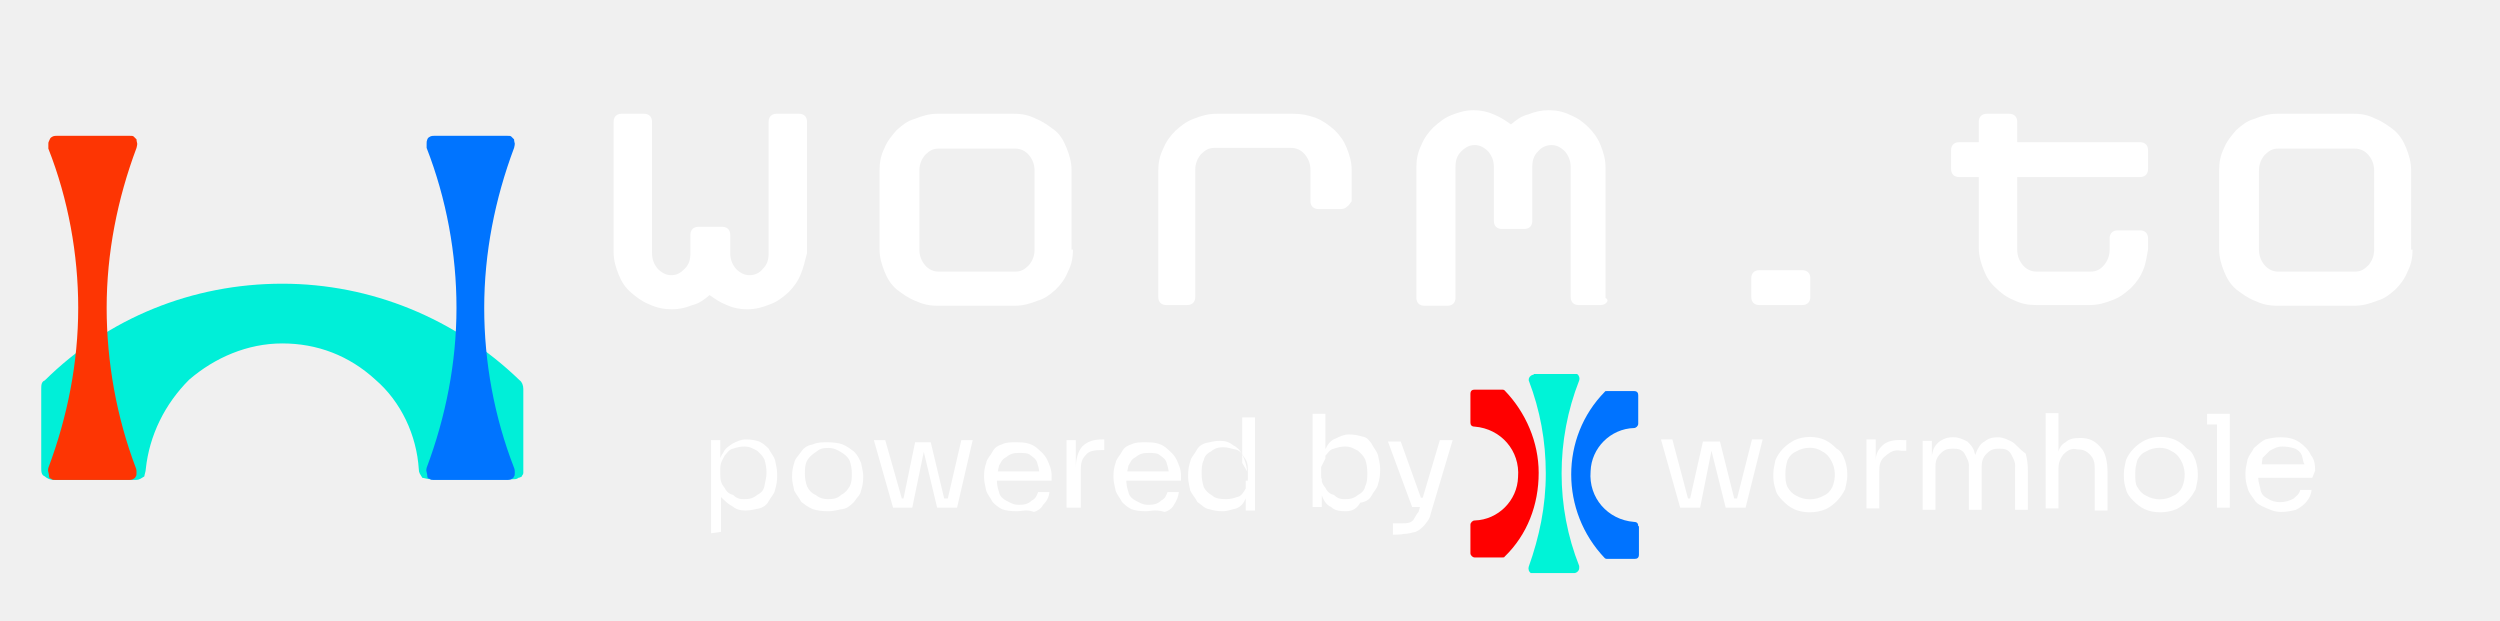
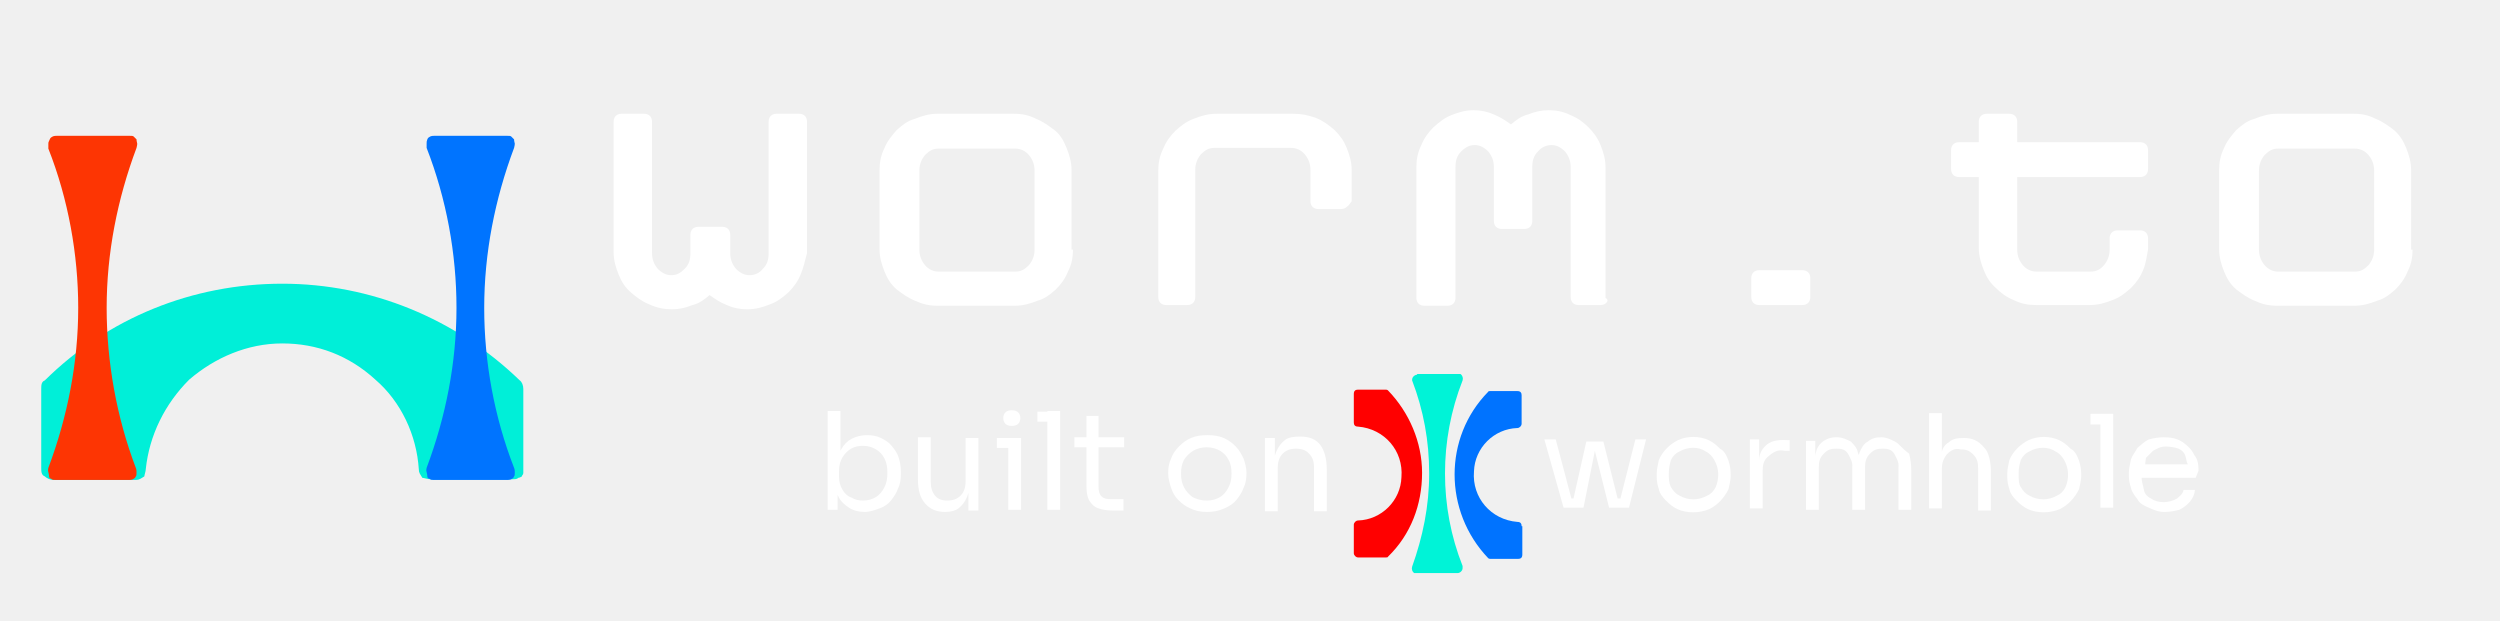
<svg xmlns="http://www.w3.org/2000/svg" version="1.1" id="Layer_1" x="0px" y="0px" viewBox="0 0 351.6 87.2" style="enable-background:new 0 0 351.6 87.2;" xml:space="preserve">
  <style type="text/css">
	.st0{fill:#00EFD8;}
	.st1{fill:#FD3503;}
	.st2{fill:#0074FF;}
- 	.st3{fill:#FFFFFF;}
- 	.st4{fill:#FF0000;}
- 	.st5{fill:#0073FF;}
- 	.st6{fill:#00F3D7;}
- 	.st7{enable-background:new    ;}
+ 	.st3{enable-background:new    ;}
+ 	.st4{fill:#FFFFFF;}
+ 	.st5{fill:#FF0000;}
+ 	.st6{fill:#0073FF;}
+ 	.st7{fill:#00F3D7;}
</style>
  <g>
    <path class="st0" d="M39.7,39.9c-12.6,0-24.5,4.8-33.4,13.6c-0.5,0.2-0.5,0.7-0.5,1.2v11.1c0,0.5,0,1,0.5,1.2   c0.2,0.2,0.7,0.5,1.2,0.5h11.6c0.5,0,0.7-0.2,1.2-0.5c0-0.2,0.2-0.7,0.2-1c0.5-4.8,2.7-9.2,6.1-12.6c3.6-3.1,8.2-5.1,13.1-5.1   s9.4,1.7,13.1,5.1c3.6,3.1,5.8,7.8,6.1,12.6c0,0.5,0.2,0.7,0.5,1.2c0.2,0,0.7,0.2,1.2,0.2h11.6c0.2,0,0.5,0,0.7-0.2   c0.2,0,0.5-0.2,0.5-0.2c0-0.2,0.2-0.2,0.2-0.5s0-0.5,0-0.7V54.7c0-0.5-0.2-1-0.5-1.2C64.1,44.8,52.2,39.9,39.7,39.9z" />
    <path class="st1" d="M8,19.1c-0.1,0-0.4,0-0.6,0.1c-0.1,0.1-0.3,0.1-0.4,0.4C6.8,20,6.8,20,6.8,20.3c0,0.1,0,0.4,0,0.6   C9.6,28,11,35.8,11,43.3c0,7.7-1.5,15.3-4.2,22.5c0,0.1-0.1,0.3,0,0.6c0,0.1,0.1,0.3,0.1,0.6c0,0.3,0.3,0.3,0.4,0.4   s0.3,0.1,0.6,0.1h10.2c0.1,0,0.4,0,0.6-0.1c0.1-0.1,0.3-0.1,0.4-0.4c0.1-0.1,0.1-0.3,0.1-0.6c0-0.1,0-0.4-0.1-0.6   C16.4,58.7,15,50.9,15,43.3c0-7.7,1.5-15.3,4.2-22.5c0-0.1,0.1-0.3,0.1-0.6c0-0.1-0.1-0.3-0.1-0.6c-0.1-0.1-0.3-0.3-0.4-0.4   s-0.3-0.1-0.6-0.1C18.2,19.1,8,19.1,8,19.1z" />
    <path class="st2" d="M61.1,19.1c-0.1,0-0.4,0-0.6,0.1c-0.1,0.1-0.3,0.1-0.4,0.4C60,19.9,60,19.9,60,20.2c0,0.1,0,0.4,0,0.6   c2.8,7.2,4.2,14.9,4.2,22.5c0,7.7-1.5,15.3-4.2,22.5c0,0.1-0.1,0.3,0,0.6c0,0.1,0.1,0.3,0.1,0.6c0,0.3,0.3,0.3,0.4,0.4   c0.1,0.1,0.3,0.1,0.6,0.1h10.2c0.1,0,0.4,0,0.6-0.1c0.1-0.1,0.3-0.1,0.4-0.4c0.1-0.1,0.1-0.3,0.1-0.6c0-0.1,0-0.4-0.1-0.6   c-2.8-7.2-4.2-14.9-4.2-22.5c0-7.7,1.5-15.3,4.2-22.5c0-0.1,0.1-0.3,0.1-0.6c0-0.1-0.1-0.3-0.1-0.6c-0.1-0.1-0.3-0.3-0.4-0.4   s-0.3-0.1-0.6-0.1C71.3,19.1,61.1,19.1,61.1,19.1z" />
  </g>
  <g>
+     <g class="st3">
+       <path class="st4" d="M112.6,38.6c-0.4,1-1,1.8-1.7,2.5c-0.8,0.7-1.5,1.3-2.6,1.7c-1,0.4-2,0.7-3.2,0.7c-1.1,0-2-0.2-2.9-0.6    c-1-0.4-1.7-0.9-2.4-1.4c-0.7,0.6-1.5,1.2-2.4,1.4c-1,0.4-1.9,0.6-2.9,0.6c-1.1,0-2.1-0.2-3.2-0.7c-1-0.4-1.8-1-2.6-1.7    c-0.8-0.7-1.3-1.5-1.7-2.5c-0.4-1-0.7-2-0.7-3.1V17.1c0-0.3,0.1-0.6,0.3-0.8c0.2-0.2,0.5-0.3,0.8-0.3h3.2c0.3,0,0.6,0.1,0.8,0.3    c0.2,0.2,0.3,0.5,0.3,0.8v18.5c0,0.9,0.3,1.6,0.8,2.2c0.6,0.6,1.2,0.9,1.9,0.9c0.8,0,1.3-0.3,1.9-0.9s0.8-1.3,0.8-2.2V33    c0-0.3,0.1-0.6,0.3-0.8c0.2-0.2,0.5-0.3,0.8-0.3h3.4c0.3,0,0.6,0.1,0.8,0.3c0.2,0.2,0.3,0.5,0.3,0.8v2.6c0,0.9,0.3,1.6,0.8,2.2    c0.6,0.6,1.2,0.9,1.9,0.9c0.8,0,1.4-0.3,1.9-0.9c0.6-0.6,0.8-1.3,0.8-2.2V17.1c0-0.3,0.1-0.6,0.3-0.8c0.2-0.2,0.5-0.3,0.8-0.3h3.2    c0.3,0,0.6,0.1,0.8,0.3c0.2,0.2,0.3,0.5,0.3,0.8v18.5C113.2,36.7,113,37.7,112.6,38.6z" />
+       <path class="st4" d="M150.9,35.1c0,1.2-0.2,2.1-0.7,3.1c-0.4,1-1,1.8-1.7,2.5c-0.8,0.7-1.5,1.3-2.6,1.6c-1,0.4-2,0.7-3.2,0.7    h-10.8c-1.2,0-2.1-0.2-3.2-0.7c-1-0.4-1.8-1-2.6-1.6c-0.8-0.7-1.3-1.5-1.7-2.5c-0.4-1-0.7-2-0.7-3.1V23.9c0-1.1,0.2-2.1,0.7-3.1    c0.4-1,1.1-1.8,1.7-2.5c0.8-0.7,1.5-1.3,2.6-1.6c1-0.4,2-0.7,3.1-0.7h10.8c1.2,0,2.1,0.2,3.1,0.7c1,0.4,1.8,1,2.6,1.6    s1.3,1.5,1.7,2.5s0.7,2,0.7,3.1V24v11.1H150.9z M145.5,24c0-0.9-0.3-1.6-0.8-2.2s-1.2-0.9-1.9-0.9H132c-0.8,0-1.3,0.3-1.9,0.9    c-0.5,0.6-0.8,1.3-0.8,2.2v11.1c0,0.9,0.3,1.6,0.8,2.2c0.5,0.6,1.2,0.9,1.9,0.9h10.8c0.8,0,1.3-0.3,1.9-0.9    c0.5-0.6,0.8-1.3,0.8-2.2V24z" />
+       <path class="st4" d="M189.4,29.1c-0.2,0.2-0.5,0.3-0.8,0.3h-3.2c-0.3,0-0.6-0.1-0.8-0.3c-0.2-0.2-0.3-0.5-0.3-0.8v-4.4    c0-0.9-0.3-1.6-0.8-2.2s-1.2-0.9-1.9-0.9h-10.8c-0.8,0-1.3,0.3-1.9,0.9c-0.5,0.6-0.8,1.3-0.8,2.2v17.9c0,0.3-0.1,0.6-0.3,0.8    s-0.5,0.3-0.8,0.3h-3c-0.3,0-0.6-0.1-0.8-0.3s-0.3-0.5-0.3-0.8V24c0-1.1,0.2-2.1,0.7-3.1c0.4-1,1-1.8,1.7-2.5    c0.8-0.7,1.5-1.3,2.6-1.7c1-0.4,2-0.7,3.2-0.7h10.8c1.2,0,2.1,0.2,3.2,0.6c1,0.4,1.8,1,2.6,1.7c0.8,0.8,1.3,1.5,1.7,2.5    s0.7,2,0.7,3.1v4.4C189.8,28.7,189.7,28.9,189.4,29.1z" />
+       <path class="st4" d="M225.9,42.6c-0.2,0.2-0.5,0.3-0.8,0.3H222c-0.3,0-0.6-0.1-0.8-0.3s-0.3-0.5-0.3-0.8V23.5    c0-0.9-0.3-1.6-0.8-2.2c-0.6-0.6-1.2-0.9-1.9-0.9s-1.4,0.3-1.9,0.9c-0.6,0.6-0.8,1.3-0.8,2.2v7.6c0,0.3-0.1,0.6-0.3,0.8    s-0.5,0.3-0.8,0.3h-3.2c-0.3,0-0.6-0.1-0.8-0.3s-0.3-0.5-0.3-0.8v-7.6c0-0.9-0.3-1.6-0.8-2.2c-0.6-0.6-1.2-0.9-1.9-0.9    s-1.3,0.3-1.9,0.9c-0.6,0.6-0.8,1.3-0.8,2.2v18.4c0,0.3-0.1,0.6-0.3,0.8s-0.5,0.3-0.8,0.3h-3.3c-0.3,0-0.6-0.1-0.8-0.3    s-0.3-0.5-0.3-0.8V23.5c0-1.1,0.2-2.1,0.7-3.1c0.4-1,1-1.8,1.7-2.5c0.8-0.7,1.5-1.3,2.5-1.7c1-0.4,2-0.7,3.1-0.7s2,0.2,2.9,0.6    c1,0.4,1.7,0.9,2.4,1.4c0.7-0.6,1.5-1.2,2.4-1.4c1-0.4,1.9-0.6,2.9-0.6c1.1,0,2.1,0.2,3.1,0.7c1,0.4,1.8,1,2.5,1.7    s1.3,1.5,1.7,2.5s0.7,2,0.7,3.1v18.4C226.2,42.1,226.1,42.4,225.9,42.6z" />
+       <path class="st4" d="M254.3,42.6c-0.2,0.2-0.5,0.3-0.8,0.3h-6.1c-0.3,0-0.6-0.1-0.8-0.3s-0.3-0.5-0.3-0.8v-2.7    c0-0.3,0.1-0.6,0.3-0.8s0.5-0.3,0.8-0.3h6.1c0.3,0,0.6,0.1,0.8,0.3s0.3,0.5,0.3,0.8v2.7C254.6,42.1,254.5,42.4,254.3,42.6z" />
+       <path class="st4" d="M301.4,38c-0.4,1-1,1.8-1.7,2.5c-0.8,0.7-1.5,1.3-2.6,1.7c-1,0.4-2,0.7-3.2,0.7h-7.6c-1.1,0-2.1-0.2-3.1-0.7    c-1-0.4-1.8-1-2.5-1.7c-0.8-0.7-1.3-1.5-1.7-2.5c-0.4-1-0.7-2-0.7-3.1v-10h-2.8c-0.3,0-0.6-0.1-0.8-0.3s-0.3-0.5-0.3-0.8v-2.7    c0-0.3,0.1-0.6,0.3-0.8c0.2-0.2,0.5-0.3,0.8-0.3h2.8v-2.9c0-0.3,0.1-0.6,0.3-0.8c0.2-0.2,0.5-0.3,0.8-0.3h3.2    c0.3,0,0.6,0.1,0.8,0.3c0.2,0.2,0.3,0.5,0.3,0.8V20H301c0.3,0,0.6,0.1,0.8,0.3c0.2,0.2,0.3,0.5,0.3,0.8v2.7c0,0.3-0.1,0.6-0.3,0.8    c-0.2,0.2-0.5,0.3-0.8,0.3h-17.3v10.2c0,0.9,0.3,1.6,0.8,2.2s1.2,0.9,1.9,0.9h7.6c0.8,0,1.4-0.3,1.9-0.9c0.5-0.6,0.8-1.3,0.8-2.2    v-1.6c0-0.3,0.1-0.6,0.3-0.8s0.5-0.3,0.8-0.3h3.2c0.3,0,0.6,0.1,0.8,0.3c0.2,0.2,0.3,0.5,0.3,0.8v1.6    C301.9,36.1,301.8,37.1,301.4,38z" />
+       <path class="st4" d="M339.3,35.1c0,1.2-0.2,2.1-0.7,3.1c-0.4,1-1,1.8-1.7,2.5c-0.8,0.7-1.5,1.3-2.6,1.6c-1,0.4-2,0.7-3.2,0.7    h-10.8c-1.2,0-2.1-0.2-3.2-0.7c-1-0.4-1.8-1-2.6-1.6c-0.8-0.7-1.3-1.5-1.7-2.5c-0.4-1-0.7-2-0.7-3.1V23.9c0-1.1,0.2-2.1,0.7-3.1    c0.4-1,1.1-1.8,1.7-2.5c0.8-0.7,1.5-1.3,2.6-1.6c1-0.4,2-0.7,3.1-0.7H331c1.2,0,2.1,0.2,3.1,0.7c1,0.4,1.8,1,2.6,1.6    c0.8,0.7,1.3,1.5,1.7,2.5c0.4,1,0.7,2,0.7,3.1V24v11.1H339.3z M333.9,24c0-0.9-0.3-1.6-0.8-2.2s-1.2-0.9-1.9-0.9h-10.8    c-0.8,0-1.3,0.3-1.9,0.9c-0.5,0.6-0.8,1.3-0.8,2.2v11.1c0,0.9,0.3,1.6,0.8,2.2c0.5,0.6,1.2,0.9,1.9,0.9h10.8    c0.8,0,1.3-0.3,1.9-0.9c0.5-0.6,0.8-1.3,0.8-2.2V24z" />
+     </g>
    <g>
      <g>
-         <polygon class="st3" points="244.3,70.1 243.9,70.1 241.9,62.1 239.5,62.1 237.7,70.1 237.4,70.1 235.2,61.8 233.6,61.8      236.3,71.4 236.7,71.4 237.6,71.4 238,71.4 238.6,71.4 239.1,71.4 240.7,63.4 242.7,71.4 243.3,71.4 243.9,71.4 244.3,71.4      245.2,71.4 245.5,71.4 247.9,61.8 246.4,61.8    " />
-         <path class="st3" d="M258.3,63.1c-0.6-0.6-1-0.9-1.6-1.2c-1.3-0.6-3-0.6-4.3,0c-1.2,0.6-2.2,1.6-2.7,2.8     c-0.1,0.6-0.3,1.2-0.3,1.9V67c0,0.7,0.1,1.2,0.3,1.8c0.1,0.6,0.6,1.2,1,1.6c0.6,0.6,1,0.9,1.6,1.2c1.3,0.6,3.1,0.6,4.5,0     c1.2-0.6,2.1-1.6,2.7-2.8c0.1-0.6,0.3-1.2,0.3-1.8v-0.3c0-0.7-0.1-1.2-0.3-1.9C259.2,64,258.9,63.4,258.3,63.1z M257.7,68.5     c-0.3,0.6-0.7,1-1.2,1.2c-1.2,0.7-2.7,0.7-3.9,0c-0.6-0.3-0.9-0.7-1.2-1.2c-0.3-0.6-0.3-1.2-0.3-1.9s0.1-1.2,0.3-1.9     c0.3-0.6,0.7-1,1.2-1.2c1.2-0.7,2.7-0.7,3.7,0c0.6,0.3,0.9,0.7,1.2,1.2C258.2,65.9,258.2,67.3,257.7,68.5L257.7,68.5z" />
-         <path class="st3" d="M264.7,62.7c-0.6,0.6-0.9,1.2-0.9,2.1v-3h-1.3v9.7h1.8v-5.2c0-0.9,0.1-1.6,0.9-2.2c0.7-0.6,1.3-0.9,2.2-0.7     h0.7v-1.5h-0.3C266.2,61.8,265.3,62.1,264.7,62.7z" />
-         <path class="st3" d="M282.9,62.1c-0.6-0.3-1.2-0.6-1.9-0.6l0,0c-0.7,0-1.3,0.1-1.9,0.6c-0.6,0.3-0.9,0.9-1.2,1.6     c0,0.1,0,0.1-0.1,0.3c0-0.1,0-0.1-0.1-0.3c-0.1-0.7-0.6-1.2-1-1.6c-0.6-0.3-1.2-0.6-1.9-0.6l0,0c-1.3-0.1-2.7,0.7-3,2.1     c0,0.1-0.1,0.3-0.1,0.6v-2.2h-1.3v9.7h1.8v-6c0-0.7,0.1-1.3,0.7-1.9c0.6-0.6,1-0.7,1.8-0.7c0.7,0,1.2,0.1,1.6,0.7     c0.3,0.6,0.7,1.2,0.6,1.9v6h1.8v-6c0-0.7,0.1-1.3,0.7-1.9c0.6-0.6,1-0.7,1.8-0.7c0.7,0,1.2,0.1,1.6,0.7c0.3,0.6,0.7,1.2,0.6,1.9     v6h1.8v-5.5c0-0.9-0.1-1.6-0.3-2.4C283.8,63,283.5,62.4,282.9,62.1z" />
-         <path class="st3" d="M292.6,61.6L292.6,61.6c-0.9,0-1.6,0.1-2.1,0.6c-0.6,0.3-0.9,0.9-1,1.3v-5.4h-1.8v13.4h1.8v-5.5     c0-0.7,0.1-1.3,0.7-2.1c0.6-0.6,1.2-0.9,1.9-0.7c0.7,0,1.2,0.1,1.8,0.7c0.6,0.6,0.7,1.2,0.7,1.9v6h1.8v-5.5     c0-1.3-0.3-2.7-0.9-3.3C294.6,61.9,293.7,61.6,292.6,61.6z" />
-         <path class="st3" d="M307.6,63.1c-0.6-0.6-1-0.9-1.6-1.2c-1.3-0.6-3-0.6-4.3,0c-1.2,0.6-2.2,1.6-2.7,2.8     c-0.1,0.6-0.3,1.2-0.3,1.9V67c0,0.7,0.1,1.2,0.3,1.8c0.1,0.6,0.6,1.2,1,1.6c0.6,0.6,1,0.9,1.6,1.2c1.3,0.6,3.1,0.6,4.5,0     c1.2-0.6,2.1-1.6,2.7-2.8c0.1-0.6,0.3-1.2,0.3-1.8v-0.3c0-0.7-0.1-1.2-0.3-1.9C308.5,64,308.2,63.4,307.6,63.1z M306.9,68.5     c-0.3,0.6-0.7,1-1.2,1.2c-1.2,0.7-2.7,0.7-3.9,0c-0.6-0.3-0.9-0.7-1.2-1.2c-0.3-0.4-0.3-1.2-0.3-1.9s0.1-1.2,0.3-1.9     c0.3-0.6,0.7-1,1.2-1.2c1.2-0.7,2.7-0.7,3.7,0c0.6,0.3,0.9,0.7,1.2,1.2C307.4,65.9,307.4,67.3,306.9,68.5L306.9,68.5z" />
-         <polygon class="st3" points="310.4,58.2 310.4,59.7 311.8,59.7 311.8,71.4 313.6,71.4 313.6,59.7 313.6,58.2 311.8,58.2    " />
-         <path class="st3" d="M325.6,66.2c0-0.9-0.1-1.6-0.6-2.2c-0.3-0.7-0.9-1.3-1.6-1.8c-0.9-0.6-1.8-0.7-2.7-0.7     c-0.7,0-1.3,0.1-2.1,0.3c-0.6,0.3-1,0.7-1.6,1.2c-0.3,0.6-0.7,1-0.9,1.6c-0.1,0.6-0.3,1.2-0.3,1.9v0.3c0,0.7,0.1,1.2,0.3,1.8     c0.1,0.6,0.6,1.2,0.9,1.6c0.3,0.6,0.9,0.9,1.6,1.2c0.7,0.3,1.3,0.6,2.2,0.6c0.7,0,1.3-0.1,2.1-0.3c1.2-0.6,2.1-1.6,2.2-2.8h-1.6     c-0.1,0.6-0.6,0.9-0.9,1.2c-1.2,0.7-2.7,0.7-3.7,0c-0.6-0.3-0.9-0.7-1-1.3c-0.1-0.6-0.3-1-0.3-1.6h7.6L325.6,66.2z M319.2,63.4     c0.6-0.3,1-0.6,1.8-0.6c0.6,0,1.2,0.1,1.8,0.3c0.6,0.3,0.9,0.7,1,1.2c0.1,0.3,0.1,0.7,0.3,1h-6c0-0.3,0.1-0.7,0.1-0.9     C318.5,64.1,318.8,63.8,319.2,63.4z" />
+         <g>
+           <polygon class="st4" points="227.9,70.1 227.5,70.1 225.5,62.1 223.1,62.1 221.3,70.1 221,70.1 218.8,61.8 217.2,61.8       219.9,71.4 220.3,71.4 221.2,71.4 221.6,71.4 222.2,71.4 222.7,71.4 224.3,63.4 226.3,71.4 226.9,71.4 227.5,71.4 227.9,71.4       228.8,71.4 229.1,71.4 231.5,61.8 230,61.8     " />
+           <path class="st4" d="M241.9,63.1c-0.6-0.6-1-0.9-1.6-1.2c-1.3-0.6-3-0.6-4.3,0c-1.2,0.6-2.2,1.6-2.7,2.8      c-0.1,0.6-0.3,1.2-0.3,1.9V67c0,0.7,0.1,1.2,0.3,1.8c0.1,0.6,0.6,1.2,1,1.6c0.6,0.6,1,0.9,1.6,1.2c1.3,0.6,3.1,0.6,4.5,0      c1.2-0.6,2.1-1.6,2.7-2.8c0.1-0.6,0.3-1.2,0.3-1.8v-0.3c0-0.7-0.1-1.2-0.3-1.9C242.8,64,242.5,63.4,241.9,63.1z M241.3,68.5      c-0.3,0.6-0.7,1-1.2,1.2c-1.2,0.7-2.7,0.7-3.9,0c-0.6-0.3-0.9-0.7-1.2-1.2c-0.3-0.6-0.3-1.2-0.3-1.9s0.1-1.2,0.3-1.9      c0.3-0.6,0.7-1,1.2-1.2c1.2-0.7,2.7-0.7,3.7,0c0.6,0.3,0.9,0.7,1.2,1.2C241.8,65.9,241.8,67.3,241.3,68.5L241.3,68.5z" />
+           <path class="st4" d="M248.3,62.7c-0.6,0.6-0.9,1.2-0.9,2.1v-3h-1.3v9.7h1.8v-5.2c0-0.9,0.1-1.6,0.9-2.2c0.7-0.6,1.3-0.9,2.2-0.7      h0.7v-1.5h-0.3C249.8,61.8,248.9,62.1,248.3,62.7z" />
+           <path class="st4" d="M266.5,62.1c-0.6-0.3-1.2-0.6-1.9-0.6l0,0c-0.7,0-1.3,0.1-1.9,0.6c-0.6,0.3-0.9,0.9-1.2,1.6      c0,0.1,0,0.1-0.1,0.3c0-0.1,0-0.1-0.1-0.3c-0.1-0.7-0.6-1.2-1-1.6c-0.6-0.3-1.2-0.6-1.9-0.6l0,0c-1.3-0.1-2.7,0.7-3,2.1      c0,0.1-0.1,0.3-0.1,0.6V62H254v9.7h1.8v-6c0-0.7,0.1-1.3,0.7-1.9c0.6-0.6,1-0.7,1.8-0.7c0.7,0,1.2,0.1,1.6,0.7      c0.3,0.6,0.7,1.2,0.6,1.9v6h1.8v-6c0-0.7,0.1-1.3,0.7-1.9s1-0.7,1.8-0.7c0.7,0,1.2,0.1,1.6,0.7c0.3,0.6,0.7,1.2,0.6,1.9v6h1.8      v-5.5c0-0.9-0.1-1.6-0.3-2.4C267.4,63,267.1,62.4,266.5,62.1z" />
+           <path class="st4" d="M276.2,61.6L276.2,61.6c-0.9,0-1.6,0.1-2.1,0.6c-0.6,0.3-0.9,0.9-1,1.3v-5.4h-1.8v13.4h1.8V66      c0-0.7,0.1-1.3,0.7-2.1c0.6-0.6,1.2-0.9,1.9-0.7c0.7,0,1.2,0.1,1.8,0.7c0.6,0.6,0.7,1.2,0.7,1.9v6h1.8v-5.5      c0-1.3-0.3-2.7-0.9-3.3C278.2,61.9,277.3,61.6,276.2,61.6z" />
+           <path class="st4" d="M291.2,63.1c-0.6-0.6-1-0.9-1.6-1.2c-1.3-0.6-3-0.6-4.3,0c-1.2,0.6-2.2,1.6-2.7,2.8      c-0.1,0.6-0.3,1.2-0.3,1.9V67c0,0.7,0.1,1.2,0.3,1.8c0.1,0.6,0.6,1.2,1,1.6c0.6,0.6,1,0.9,1.6,1.2c1.3,0.6,3.1,0.6,4.5,0      c1.2-0.6,2.1-1.6,2.7-2.8c0.1-0.6,0.3-1.2,0.3-1.8v-0.3c0-0.7-0.1-1.2-0.3-1.9C292.1,64,291.8,63.4,291.2,63.1z M290.5,68.5      c-0.3,0.6-0.7,1-1.2,1.2c-1.2,0.7-2.7,0.7-3.9,0c-0.6-0.3-0.9-0.7-1.2-1.2c-0.3-0.4-0.3-1.2-0.3-1.9s0.1-1.2,0.3-1.9      c0.3-0.6,0.7-1,1.2-1.2c1.2-0.7,2.7-0.7,3.7,0c0.6,0.3,0.9,0.7,1.2,1.2C291,65.9,291,67.3,290.5,68.5L290.5,68.5z" />
+           <polygon class="st4" points="294,58.2 294,59.7 295.4,59.7 295.4,71.4 297.2,71.4 297.2,59.7 297.2,58.2 295.4,58.2     " />
+           <path class="st4" d="M309.2,66.2c0-0.9-0.1-1.6-0.6-2.2c-0.3-0.7-0.9-1.3-1.6-1.8c-0.9-0.6-1.8-0.7-2.7-0.7      c-0.7,0-1.3,0.1-2.1,0.3c-0.6,0.3-1,0.7-1.6,1.2c-0.3,0.6-0.7,1-0.9,1.6c-0.1,0.6-0.3,1.2-0.3,1.9v0.3c0,0.7,0.1,1.2,0.3,1.8      c0.1,0.6,0.6,1.2,0.9,1.6c0.3,0.6,0.9,0.9,1.6,1.2c0.7,0.3,1.3,0.6,2.2,0.6c0.7,0,1.3-0.1,2.1-0.3c1.2-0.6,2.1-1.6,2.2-2.8h-1.6      c-0.1,0.6-0.6,0.9-0.9,1.2c-1.2,0.7-2.7,0.7-3.7,0c-0.6-0.3-0.9-0.7-1-1.3c-0.1-0.6-0.3-1-0.3-1.6h7.6L309.2,66.2z M302.8,63.4      c0.6-0.3,1-0.6,1.8-0.6c0.6,0,1.2,0.1,1.8,0.3c0.6,0.3,0.9,0.7,1,1.2c0.1,0.3,0.1,0.7,0.3,1h-6c0-0.3,0.1-0.7,0.1-0.9      C302.1,64.1,302.4,63.8,302.8,63.4z" />
+         </g>
+         <g>
+           <path class="st5" d="M200,66.5c0-4.3-1.8-8.5-4.8-11.6c-0.1-0.1-0.3-0.1-0.3-0.1H191c-0.3,0-0.6,0.1-0.6,0.6v4      c0,0.3,0.1,0.6,0.6,0.6c3.7,0.3,6.4,3.4,6.1,7.1c-0.1,3.3-2.8,6-6.1,6.1c-0.3,0-0.6,0.3-0.6,0.6v4c0,0.3,0.3,0.6,0.6,0.6h3.9      c0.1,0,0.3,0,0.3-0.1C198.4,75.2,200,71,200,66.5z" />
+           <path class="st6" d="M214,74c0-0.3-0.1-0.6-0.6-0.6c-3.7-0.3-6.4-3.4-6.1-7.1c0.1-3.3,2.8-6,6.1-6.1c0.3,0,0.6-0.3,0.6-0.6v-4      c0-0.3-0.1-0.6-0.6-0.6h-3.8c-0.1,0-0.3,0-0.3,0.1c-6.3,6.4-6.3,16.8,0,23.4c0.1,0.1,0.3,0.1,0.3,0.1h3.9c0.3,0,0.6-0.1,0.6-0.6      v-4C214.1,74,214,74,214,74z" />
+           <path class="st7" d="M199.3,52.7c-0.3,0-0.7,0.3-0.7,0.7v0.1c1.6,4.2,2.4,8.5,2.4,13.1s-0.9,8.9-2.4,13.1      c-0.1,0.3,0,0.7,0.3,0.9h0.1h6c0.3,0,0.7-0.3,0.7-0.7v-0.3c-3.3-8.3-3.3-17.7,0-26.1c0.1-0.3,0-0.7-0.3-0.9h-0.1h-6V52.7z" />
+         </g>
      </g>
      <g>
-         <path class="st4" d="M216.4,66.5c0-4.3-1.8-8.5-4.8-11.6c-0.1-0.1-0.3-0.1-0.3-0.1h-3.9c-0.3,0-0.6,0.1-0.6,0.6v4     c0,0.3,0.1,0.6,0.6,0.6c3.7,0.3,6.4,3.4,6.1,7.1c-0.1,3.3-2.8,6-6.1,6.1c-0.3,0-0.6,0.3-0.6,0.6v4c0,0.3,0.3,0.6,0.6,0.6h3.9     c0.1,0,0.3,0,0.3-0.1C214.8,75.2,216.4,71,216.4,66.5z" />
-         <path class="st5" d="M230.4,74c0-0.3-0.1-0.6-0.6-0.6c-3.7-0.3-6.4-3.4-6.1-7.1c0.1-3.3,2.8-6,6.1-6.1c0.3,0,0.6-0.3,0.6-0.6v-4     c0-0.3-0.1-0.6-0.6-0.6H226c-0.1,0-0.3,0-0.3,0.1c-6.3,6.4-6.3,16.8,0,23.4c0.1,0.1,0.3,0.1,0.3,0.1h3.9c0.3,0,0.6-0.1,0.6-0.6     V74z" />
-         <path class="st6" d="M215.7,52.7c-0.3,0-0.7,0.3-0.7,0.7v0.1c1.6,4.2,2.4,8.5,2.4,13.1s-0.9,8.9-2.4,13.1c-0.1,0.3,0,0.7,0.3,0.9     h0.1h6c0.3,0,0.7-0.3,0.7-0.7v-0.3c-3.3-8.3-3.3-17.7,0-26.1c0.1-0.3,0-0.7-0.3-0.9h-0.1H215.7z" />
+         <g>
+           <path class="st4" d="M121.6,72c-0.8,0-1.6-0.2-2.2-0.6s-1.2-0.9-1.5-1.6c-0.4-0.7-0.6-1.5-0.6-2.5h0.5v4.4h-1.4V57.8h1.8v6.7      l-0.6,1.4c0.1-1.1,0.3-2,0.7-2.7s0.9-1.2,1.5-1.5s1.3-0.5,2.1-0.5c0.7,0,1.4,0.1,2,0.4s1.1,0.6,1.5,1.1s0.8,1,1,1.7      c0.2,0.6,0.3,1.3,0.3,2v0.3c0,0.7-0.1,1.4-0.4,2c-0.2,0.6-0.6,1.2-1,1.7s-1,0.9-1.6,1.1S122.4,72,121.6,72z M121.4,70.4      c0.7,0,1.3-0.2,1.8-0.5s0.9-0.8,1.2-1.4s0.4-1.2,0.4-2s-0.1-1.4-0.4-2s-0.7-1-1.2-1.3s-1.1-0.5-1.8-0.5c-0.6,0-1.2,0.1-1.7,0.4      c-0.5,0.3-0.9,0.7-1.2,1.2s-0.5,1.1-0.5,1.9v0.9c0,0.7,0.2,1.3,0.5,1.8s0.7,0.9,1.3,1.1C120.3,70.3,120.8,70.4,121.4,70.4z" />
+           <path class="st4" d="M132.9,72c-1.2,0-2.1-0.4-2.8-1.2s-1-1.9-1-3.4v-5.9h1.8v6.3c0,0.8,0.2,1.4,0.6,1.9c0.4,0.5,1,0.7,1.7,0.7      c0.8,0,1.4-0.2,1.9-0.7s0.7-1.2,0.7-2v-6.1h1.8v10.2h-1.4v-4.4h0.2c0,1-0.1,1.8-0.4,2.5c-0.3,0.7-0.7,1.2-1.2,1.6      C134.4,71.8,133.8,72,132.9,72L132.9,72z" />
+           <path class="st4" d="M140.2,63v-1.4h3.4V63H140.2z M142.3,59.9c-0.4,0-0.7-0.1-0.9-0.3s-0.3-0.5-0.3-0.8s0.1-0.6,0.3-0.8      s0.5-0.3,0.9-0.3s0.7,0.1,0.9,0.3s0.3,0.5,0.3,0.8s-0.1,0.6-0.3,0.8C143,59.8,142.7,59.9,142.3,59.9z M141.8,71.7V61.6h1.8v10.1      H141.8z" />
+           <path class="st4" d="M145.9,59.3v-1.4h3.2v1.4H145.9z M147.3,71.7V57.8h1.8v13.9H147.3z" />
+           <path class="st4" d="M151.1,62.9v-1.4h7v1.4H151.1z M156.5,71.8c-0.8,0-1.4-0.1-2-0.3c-0.6-0.2-1-0.6-1.3-1.1s-0.4-1.2-0.4-2.1      v-9.8h1.7v10c0,0.5,0.1,1,0.4,1.3c0.3,0.3,0.7,0.4,1.3,0.4h1.8v1.6H156.5z" />
+           <path class="st4" d="M169.7,72c-0.9,0-1.7-0.2-2.3-0.5c-0.7-0.3-1.2-0.7-1.7-1.2s-0.8-1.1-1-1.7s-0.4-1.3-0.4-1.9v-0.3      c0-0.6,0.1-1.3,0.4-1.9c0.2-0.6,0.6-1.2,1.1-1.7s1-0.9,1.7-1.2s1.4-0.4,2.3-0.4s1.6,0.1,2.3,0.4c0.7,0.3,1.2,0.7,1.7,1.2      s0.8,1.1,1.1,1.7c0.2,0.6,0.4,1.3,0.4,1.9v0.3c0,0.6-0.1,1.3-0.4,1.9c-0.2,0.6-0.6,1.2-1,1.7s-1,0.9-1.7,1.2      C171.3,71.9,170.6,72,169.7,72z M169.7,70.4c0.8,0,1.4-0.2,1.9-0.5s0.9-0.8,1.2-1.4s0.4-1.2,0.4-1.9c0-0.7-0.1-1.4-0.4-1.9      c-0.3-0.6-0.7-1-1.2-1.3s-1.2-0.5-1.9-0.5s-1.4,0.2-1.9,0.5s-1,0.8-1.3,1.3c-0.3,0.6-0.4,1.2-0.4,1.9c0,0.7,0.1,1.3,0.4,1.9      c0.3,0.6,0.7,1,1.2,1.4C168.3,70.2,168.9,70.4,169.7,70.4z" />
+           <path class="st4" d="M177.9,71.7V61.6h1.4V66h-0.2c0-1,0.1-1.8,0.4-2.5c0.3-0.7,0.7-1.2,1.2-1.6s1.3-0.5,2.1-0.5h0.1      c1.3,0,2.2,0.4,2.8,1.2s0.9,2,0.9,3.5v5.8h-1.8v-6.2c0-0.8-0.2-1.4-0.7-1.9c-0.4-0.5-1.1-0.7-1.8-0.7c-0.8,0-1.4,0.2-1.9,0.7      s-0.7,1.2-0.7,2v6.1h-1.8V71.7z" />
+         </g>
      </g>
-       <g>
-         <path class="st3" d="M100,75V61.9h1.3v4.2H101c0-1,0.3-1.9,0.7-2.4c0.3-0.7,0.9-1,1.3-1.3c0.6-0.3,1.2-0.6,1.9-0.6     s1.3,0.1,1.9,0.3c0.6,0.3,1,0.7,1.3,1c0.3,0.6,0.7,1,0.9,1.6c0.1,0.6,0.3,1.2,0.3,1.9V67c0,0.7-0.1,1.2-0.3,1.9     c-0.1,0.6-0.6,1-0.9,1.6c-0.3,0.6-0.9,0.9-1.3,1c-0.6,0.1-1.2,0.3-1.9,0.3s-1.3-0.1-1.9-0.6c-0.6-0.3-1-0.7-1.6-1.3     c-0.3-0.7-0.7-1.6-0.7-2.7l0.7,1.3v6.3L100,75L100,75z M104.7,70.2c0.7,0,1.2-0.1,1.8-0.6c0.6-0.3,0.9-0.7,1-1.2     c0.1-0.6,0.3-1.2,0.3-1.9c0-0.7-0.1-1.3-0.3-1.9c-0.3-0.6-0.7-0.9-1-1.2c-0.6-0.3-1-0.6-1.8-0.6c-0.6,0-1,0.1-1.6,0.3     c-0.6,0.1-0.9,0.7-1.2,1c-0.3,0.6-0.6,1-0.6,1.8v0.9c0,0.7,0.1,1.2,0.6,1.8c0.3,0.6,0.7,0.9,1.2,1     C103.7,70.2,104.2,70.2,104.7,70.2z" />
-         <path class="st3" d="M116.5,71.9c-0.9,0-1.6-0.1-2.2-0.3c-0.7-0.3-1.2-0.7-1.6-1c-0.3-0.6-0.7-1-1-1.6c-0.1-0.6-0.3-1.2-0.3-1.8     v-0.3c0-0.6,0.1-1.2,0.3-1.8c0.1-0.6,0.6-1,1-1.6c0.4-0.6,1-0.9,1.6-1c0.7-0.3,1.3-0.3,2.1-0.3c0.7,0,1.6,0.1,2.1,0.3     c0.7,0.3,1.2,0.7,1.6,1c0.6,0.6,0.7,1,1,1.6c0.1,0.6,0.3,1.2,0.3,1.8v0.3c0,0.6-0.1,1.2-0.3,1.8c-0.1,0.6-0.6,1-1,1.6     c-0.6,0.6-1,0.9-1.6,1C118.2,71.6,117.4,71.9,116.5,71.9z M116.5,70.2c0.7,0,1.3-0.1,1.8-0.6c0.6-0.3,0.9-0.7,1.2-1.2     c0.3-0.6,0.3-1.2,0.3-1.8c0-0.7-0.1-1.2-0.3-1.8c-0.3-0.6-0.7-0.9-1.2-1.2s-1-0.6-1.8-0.6s-1.2,0.1-1.8,0.6     c-0.6,0.4-0.9,0.7-1.2,1.2c-0.3,0.6-0.3,1.2-0.3,1.8c0,0.7,0.1,1.2,0.3,1.8c0.3,0.6,0.7,1,1.2,1.2     C115.3,70.1,115.9,70.2,116.5,70.2z" />
-         <path class="st3" d="M125.6,71.4l-2.7-9.5h1.6l2.7,9.5H125.6z M125.9,71.4v-1.3h1.9v1.3H125.9z M126.8,71.4l1.9-9.2h2.2l2.2,9.2     h-1.3l-2.2-9.2h0.6l-1.9,9.2H126.8z M132.3,71.4v-1.3h1.9v1.3H132.3z M133,71.4l2.2-9.5h1.6l-2.2,9.5H133z" />
-         <path class="st3" d="M143,71.9c-0.9,0-1.6-0.1-2.1-0.3c-0.6-0.3-1-0.7-1.3-1c-0.3-0.6-0.7-1-0.9-1.6c-0.1-0.6-0.3-1.2-0.3-1.8     v-0.3c0-0.7,0.1-1.2,0.3-1.8c0.1-0.6,0.6-1,0.9-1.6c0.3-0.6,0.9-0.9,1.3-1c0.6-0.3,1.2-0.3,2.1-0.3c1,0,1.9,0.1,2.7,0.7     c0.7,0.6,1.2,1,1.6,1.8c0.3,0.7,0.6,1.3,0.6,2.2v0.7h-8.5v-1.3h7.1l-0.3,0.7c0-0.7-0.1-1.2-0.3-1.8c-0.1-0.6-0.6-0.9-1-1.2     c-0.3-0.3-1-0.3-1.6-0.3c-0.7,0-1.2,0.1-1.8,0.6c-0.6,0.3-0.7,0.7-1,1.2c-0.1,0.6-0.3,1.2-0.3,1.9s0.1,1.2,0.3,1.8     c0.1,0.6,0.6,1,1,1.2c0.6,0.3,1,0.6,1.8,0.6c0.7,0,1.3-0.1,1.8-0.6c0.6-0.3,0.7-0.7,0.9-1.2h1.6c-0.1,0.7-0.3,1.2-0.9,1.8     c-0.3,0.6-0.9,0.9-1.3,1C144.4,71.6,143.8,71.9,143,71.9z" />
-         <path class="st3" d="M150,71.4v-9.5h1.3v4l0,0c0-1.3,0.3-2.4,0.9-3.1c0.7-0.7,1.6-1,2.8-1h0.3v1.5h-0.4c-0.9,0-1.8,0.1-2.2,0.7     c-0.6,0.6-0.7,1.2-0.7,2.2v5.2H150z" />
-         <path class="st3" d="M161.2,71.9c-0.9,0-1.6-0.1-2.1-0.3c-0.6-0.3-1-0.7-1.3-1c-0.3-0.6-0.7-1-0.9-1.6c-0.1-0.6-0.3-1.2-0.3-1.8     v-0.3c0-0.7,0.1-1.2,0.3-1.8c0.1-0.6,0.6-1,0.9-1.6c0.3-0.6,0.9-0.9,1.3-1c0.6-0.3,1.2-0.3,2.1-0.3c1,0,1.9,0.1,2.7,0.7     c0.7,0.6,1.2,1,1.6,1.8c0.3,0.7,0.6,1.3,0.6,2.2v0.7h-8.5v-1.3h7.1l-0.3,0.7c0-0.7-0.1-1.2-0.3-1.8c-0.1-0.6-0.6-0.9-1-1.2     c-0.3-0.3-1-0.3-1.6-0.3c-0.7,0-1.2,0.1-1.8,0.6c-0.6,0.3-0.7,0.7-1,1.2c-0.1,0.6-0.3,1.2-0.3,1.9s0.1,1.2,0.3,1.8     c0.1,0.6,0.6,1,1,1.2c0.6,0.3,1,0.6,1.8,0.6c0.7,0,1.3-0.1,1.8-0.6c0.6-0.3,0.7-0.7,0.9-1.2h1.6c-0.1,0.7-0.3,1.2-0.7,1.8     c-0.3,0.6-0.9,0.9-1.3,1C162.5,71.6,161.8,71.9,161.2,71.9z" />
-         <path class="st3" d="M171.9,71.9c-0.7,0-1.2-0.1-1.9-0.3c-0.6-0.1-1-0.6-1.6-1c-0.3-0.6-0.7-1-1-1.6c-0.1-0.6-0.3-1.2-0.3-1.9     v-0.3c0-0.7,0.1-1.3,0.3-1.9c0.1-0.6,0.6-1,0.9-1.6c0.3-0.6,0.9-0.9,1.3-1c0.6-0.1,1.2-0.3,1.9-0.3c0.7,0,1.3,0.1,1.9,0.6     c0.6,0.3,1,0.7,1.3,1.3c0.3,0.7,0.6,1.3,0.7,2.4l-0.7-1.2v-6.4h1.8v13.1h-1.3v-4.2h0.6c0,1-0.3,1.9-0.7,2.7     c-0.3,0.7-0.9,1.2-1.6,1.3C173.4,71.6,172.7,71.9,171.9,71.9z M172.4,70.2c0.6,0,1-0.1,1.6-0.3c0.6-0.1,0.9-0.7,1.2-1.2     c0.3-0.6,0.3-1,0.3-1.8v-0.9c0-0.7-0.1-1.2-0.6-1.8c-0.3-0.6-0.7-0.9-1.2-1c-0.6-0.1-1-0.3-1.6-0.3c-0.7,0-1.2,0.1-1.8,0.6     c-0.6,0.3-0.9,0.7-1,1.2c-0.3,0.6-0.3,1.2-0.3,1.9c0,0.7,0.1,1.3,0.3,1.9c0.3,0.6,0.7,0.9,1.2,1.2     C170.9,70.1,171.6,70.2,172.4,70.2z" />
-         <path class="st3" d="M189.3,71.9c-0.9,0-1.6-0.1-2.1-0.6c-0.7-0.3-1-0.9-1.3-1.6s-0.6-1.3-0.6-2.4h0.6v4h-1.3V58.2h1.8v6.3     l-0.6,1.2c0-1,0.1-1.9,0.7-2.7c0.3-0.7,0.9-1.2,1.3-1.3c0.6-0.3,1.2-0.6,1.9-0.6s1.2,0.1,1.9,0.3c0.7,0.1,1,0.6,1.3,1     c0.3,0.6,0.7,1,0.9,1.6c0.1,0.6,0.3,1.2,0.3,1.9v0.3c0,0.7-0.1,1.3-0.3,1.9c-0.1,0.6-0.6,1-0.9,1.6c-0.3,0.6-0.9,0.9-1.6,1     C190.8,71.6,190.1,71.9,189.3,71.9z M189.2,70.2c0.7,0,1.2-0.1,1.8-0.6c0.6-0.3,0.9-0.7,1-1.2c0.3-0.6,0.3-1.2,0.3-1.9     c0-0.7-0.1-1.3-0.3-1.9c-0.3-0.6-0.7-0.9-1-1.2c-0.6-0.3-1-0.6-1.8-0.6c-0.6,0-1,0.1-1.6,0.3c-0.6,0.1-0.9,0.7-1.2,1     c-0.3,0.6-0.6,1-0.6,1.8v0.9c0,0.7,0.1,1.2,0.6,1.8c0.3,0.6,0.7,0.9,1.2,1C188.2,70.2,188.7,70.2,189.2,70.2z" />
-         <path class="st3" d="M198.6,71.3l-3.4-9.2h1.8l3.3,9.2H198.6z M195.9,75.2v-1.6h1.3c0.3,0,0.7,0,1-0.1s0.6-0.3,0.7-0.6     c0.1-0.1,0.3-0.6,0.6-0.9l3-10.1h1.8l-3.1,10.4c-0.1,0.7-0.6,1.2-0.9,1.6c-0.3,0.3-0.7,0.7-1.2,0.9c-0.6,0.1-1,0.3-1.8,0.3     C197.2,75.2,195.9,75.2,195.9,75.2z M198.7,71.3V70h2.1v1.3H198.7z" />
-       </g>
-     </g>
-     <g class="st7">
-       <path class="st3" d="M112.6,38.6c-0.4,1-1,1.8-1.7,2.5c-0.8,0.7-1.5,1.3-2.6,1.7c-1,0.4-2,0.7-3.2,0.7c-1.1,0-2-0.2-2.9-0.6    c-1-0.4-1.7-0.9-2.4-1.4c-0.7,0.6-1.5,1.2-2.4,1.4c-1,0.4-1.9,0.6-2.9,0.6c-1.1,0-2.1-0.2-3.2-0.7c-1-0.4-1.8-1-2.6-1.7    c-0.8-0.7-1.3-1.5-1.7-2.5c-0.4-1-0.7-2-0.7-3.1V17.1c0-0.3,0.1-0.6,0.3-0.8c0.2-0.2,0.5-0.3,0.8-0.3h3.2c0.3,0,0.6,0.1,0.8,0.3    c0.2,0.2,0.3,0.5,0.3,0.8v18.5c0,0.9,0.3,1.6,0.8,2.2c0.6,0.6,1.2,0.9,1.9,0.9c0.8,0,1.3-0.3,1.9-0.9s0.8-1.3,0.8-2.2v-2.6    c0-0.3,0.1-0.6,0.3-0.8c0.2-0.2,0.5-0.3,0.8-0.3h3.4c0.3,0,0.6,0.1,0.8,0.3c0.2,0.2,0.3,0.5,0.3,0.8v2.6c0,0.9,0.3,1.6,0.8,2.2    c0.6,0.6,1.2,0.9,1.9,0.9c0.8,0,1.4-0.3,1.9-0.9c0.6-0.6,0.8-1.3,0.8-2.2V17.1c0-0.3,0.1-0.6,0.3-0.8c0.2-0.2,0.5-0.3,0.8-0.3h3.2    c0.3,0,0.6,0.1,0.8,0.3c0.2,0.2,0.3,0.5,0.3,0.8v18.5C113.2,36.7,113,37.7,112.6,38.6z" />
-       <path class="st3" d="M150.9,35.1c0,1.2-0.2,2.1-0.7,3.1c-0.4,1-1,1.8-1.7,2.5c-0.8,0.7-1.5,1.3-2.6,1.6c-1,0.4-2,0.7-3.2,0.7    h-10.8c-1.2,0-2.1-0.2-3.2-0.7c-1-0.4-1.8-1-2.6-1.6c-0.8-0.7-1.3-1.5-1.7-2.5c-0.4-1-0.7-2-0.7-3.1V23.9c0-1.1,0.2-2.1,0.7-3.1    c0.4-1,1.1-1.8,1.7-2.5c0.8-0.7,1.5-1.3,2.6-1.6c1-0.4,2-0.7,3.1-0.7h10.8c1.2,0,2.1,0.2,3.1,0.7c1,0.4,1.8,1,2.6,1.6    s1.3,1.5,1.7,2.5c0.4,1,0.7,2,0.7,3.1V24v11.1H150.9z M145.5,24c0-0.9-0.3-1.6-0.8-2.2c-0.5-0.6-1.2-0.9-1.9-0.9H132    c-0.8,0-1.3,0.3-1.9,0.9c-0.5,0.6-0.8,1.3-0.8,2.2v11.1c0,0.9,0.3,1.6,0.8,2.2c0.5,0.6,1.2,0.9,1.9,0.9h10.8    c0.8,0,1.3-0.3,1.9-0.9c0.5-0.6,0.8-1.3,0.8-2.2V24z" />
-       <path class="st3" d="M189.4,29.1c-0.2,0.2-0.5,0.3-0.8,0.3h-3.2c-0.3,0-0.6-0.1-0.8-0.3c-0.2-0.2-0.3-0.5-0.3-0.8v-4.4    c0-0.9-0.3-1.6-0.8-2.2c-0.5-0.6-1.2-0.9-1.9-0.9h-10.8c-0.8,0-1.3,0.3-1.9,0.9c-0.5,0.6-0.8,1.3-0.8,2.2v17.9    c0,0.3-0.1,0.6-0.3,0.8c-0.2,0.2-0.5,0.3-0.8,0.3H164c-0.3,0-0.6-0.1-0.8-0.3c-0.2-0.2-0.3-0.5-0.3-0.8V24c0-1.1,0.2-2.1,0.7-3.1    c0.4-1,1-1.8,1.7-2.5c0.8-0.7,1.5-1.3,2.6-1.7c1-0.4,2-0.7,3.2-0.7h10.8c1.2,0,2.1,0.2,3.2,0.6c1,0.4,1.8,1,2.6,1.7    c0.8,0.8,1.3,1.5,1.7,2.5c0.4,1,0.7,2,0.7,3.1v4.4C189.8,28.7,189.7,28.9,189.4,29.1z" />
-       <path class="st3" d="M225.9,42.6c-0.2,0.2-0.5,0.3-0.8,0.3H222c-0.3,0-0.6-0.1-0.8-0.3c-0.2-0.2-0.3-0.5-0.3-0.8V23.5    c0-0.9-0.3-1.6-0.8-2.2c-0.6-0.6-1.2-0.9-1.9-0.9s-1.4,0.3-1.9,0.9c-0.6,0.6-0.8,1.3-0.8,2.2v7.6c0,0.3-0.1,0.6-0.3,0.8    c-0.2,0.2-0.5,0.3-0.8,0.3h-3.2c-0.3,0-0.6-0.1-0.8-0.3c-0.2-0.2-0.3-0.5-0.3-0.8v-7.6c0-0.9-0.3-1.6-0.8-2.2    c-0.6-0.6-1.2-0.9-1.9-0.9s-1.3,0.3-1.9,0.9c-0.6,0.6-0.8,1.3-0.8,2.2v18.4c0,0.3-0.1,0.6-0.3,0.8c-0.2,0.2-0.5,0.3-0.8,0.3h-3.3    c-0.3,0-0.6-0.1-0.8-0.3c-0.2-0.2-0.3-0.5-0.3-0.8V23.5c0-1.1,0.2-2.1,0.7-3.1c0.4-1,1-1.8,1.7-2.5c0.8-0.7,1.5-1.3,2.5-1.7    c1-0.4,2-0.7,3.1-0.7c1.1,0,2,0.2,2.9,0.6c1,0.4,1.7,0.9,2.4,1.4c0.7-0.6,1.5-1.2,2.4-1.4c1-0.4,1.9-0.6,2.9-0.6    c1.1,0,2.1,0.2,3.1,0.7c1,0.4,1.8,1,2.5,1.7s1.3,1.5,1.7,2.5c0.4,1,0.7,2,0.7,3.1v18.4C226.2,42.1,226.1,42.4,225.9,42.6z" />
-       <path class="st3" d="M254.3,42.6c-0.2,0.2-0.5,0.3-0.8,0.3h-6.1c-0.3,0-0.6-0.1-0.8-0.3c-0.2-0.2-0.3-0.5-0.3-0.8v-2.7    c0-0.3,0.1-0.6,0.3-0.8c0.2-0.2,0.5-0.3,0.8-0.3h6.1c0.3,0,0.6,0.1,0.8,0.3c0.2,0.2,0.3,0.5,0.3,0.8v2.7    C254.6,42.1,254.5,42.4,254.3,42.6z" />
-       <path class="st3" d="M301.4,38c-0.4,1-1,1.8-1.7,2.5c-0.8,0.7-1.5,1.3-2.6,1.7c-1,0.4-2,0.7-3.2,0.7h-7.6c-1.1,0-2.1-0.2-3.1-0.7    c-1-0.4-1.8-1-2.5-1.7c-0.8-0.7-1.3-1.5-1.7-2.5c-0.4-1-0.7-2-0.7-3.1V24.9h-2.8c-0.3,0-0.6-0.1-0.8-0.3s-0.3-0.5-0.3-0.8v-2.7    c0-0.3,0.1-0.6,0.3-0.8c0.2-0.2,0.5-0.3,0.8-0.3h2.8v-2.9c0-0.3,0.1-0.6,0.3-0.8c0.2-0.2,0.5-0.3,0.8-0.3h3.2    c0.3,0,0.6,0.1,0.8,0.3c0.2,0.2,0.3,0.5,0.3,0.8V20h17.3c0.3,0,0.6,0.1,0.8,0.3c0.2,0.2,0.3,0.5,0.3,0.8v2.7    c0,0.3-0.1,0.6-0.3,0.8c-0.2,0.2-0.5,0.3-0.8,0.3h-17.3v10.2c0,0.9,0.3,1.6,0.8,2.2s1.2,0.9,1.9,0.9h7.6c0.8,0,1.4-0.3,1.9-0.9    c0.5-0.6,0.8-1.3,0.8-2.2v-1.6c0-0.3,0.1-0.6,0.3-0.8s0.5-0.3,0.8-0.3h3.2c0.3,0,0.6,0.1,0.8,0.3c0.2,0.2,0.3,0.5,0.3,0.8v1.6    C301.9,36.1,301.8,37.1,301.4,38z" />
-       <path class="st3" d="M339.3,35.1c0,1.2-0.2,2.1-0.7,3.1c-0.4,1-1,1.8-1.7,2.5c-0.8,0.7-1.5,1.3-2.6,1.6c-1,0.4-2,0.7-3.2,0.7    h-10.8c-1.2,0-2.1-0.2-3.2-0.7c-1-0.4-1.8-1-2.6-1.6c-0.8-0.7-1.3-1.5-1.7-2.5c-0.4-1-0.7-2-0.7-3.1V23.9c0-1.1,0.2-2.1,0.7-3.1    c0.4-1,1.1-1.8,1.7-2.5c0.8-0.7,1.5-1.3,2.6-1.6c1-0.4,2-0.7,3.1-0.7H331c1.2,0,2.1,0.2,3.1,0.7c1,0.4,1.8,1,2.6,1.6    c0.8,0.7,1.3,1.5,1.7,2.5c0.4,1,0.7,2,0.7,3.1V24v11.1H339.3z M333.9,24c0-0.9-0.3-1.6-0.8-2.2c-0.5-0.6-1.2-0.9-1.9-0.9h-10.8    c-0.8,0-1.3,0.3-1.9,0.9c-0.5,0.6-0.8,1.3-0.8,2.2v11.1c0,0.9,0.3,1.6,0.8,2.2c0.5,0.6,1.2,0.9,1.9,0.9h10.8    c0.8,0,1.3-0.3,1.9-0.9c0.5-0.6,0.8-1.3,0.8-2.2V24z" />
    </g>
  </g>
</svg>
